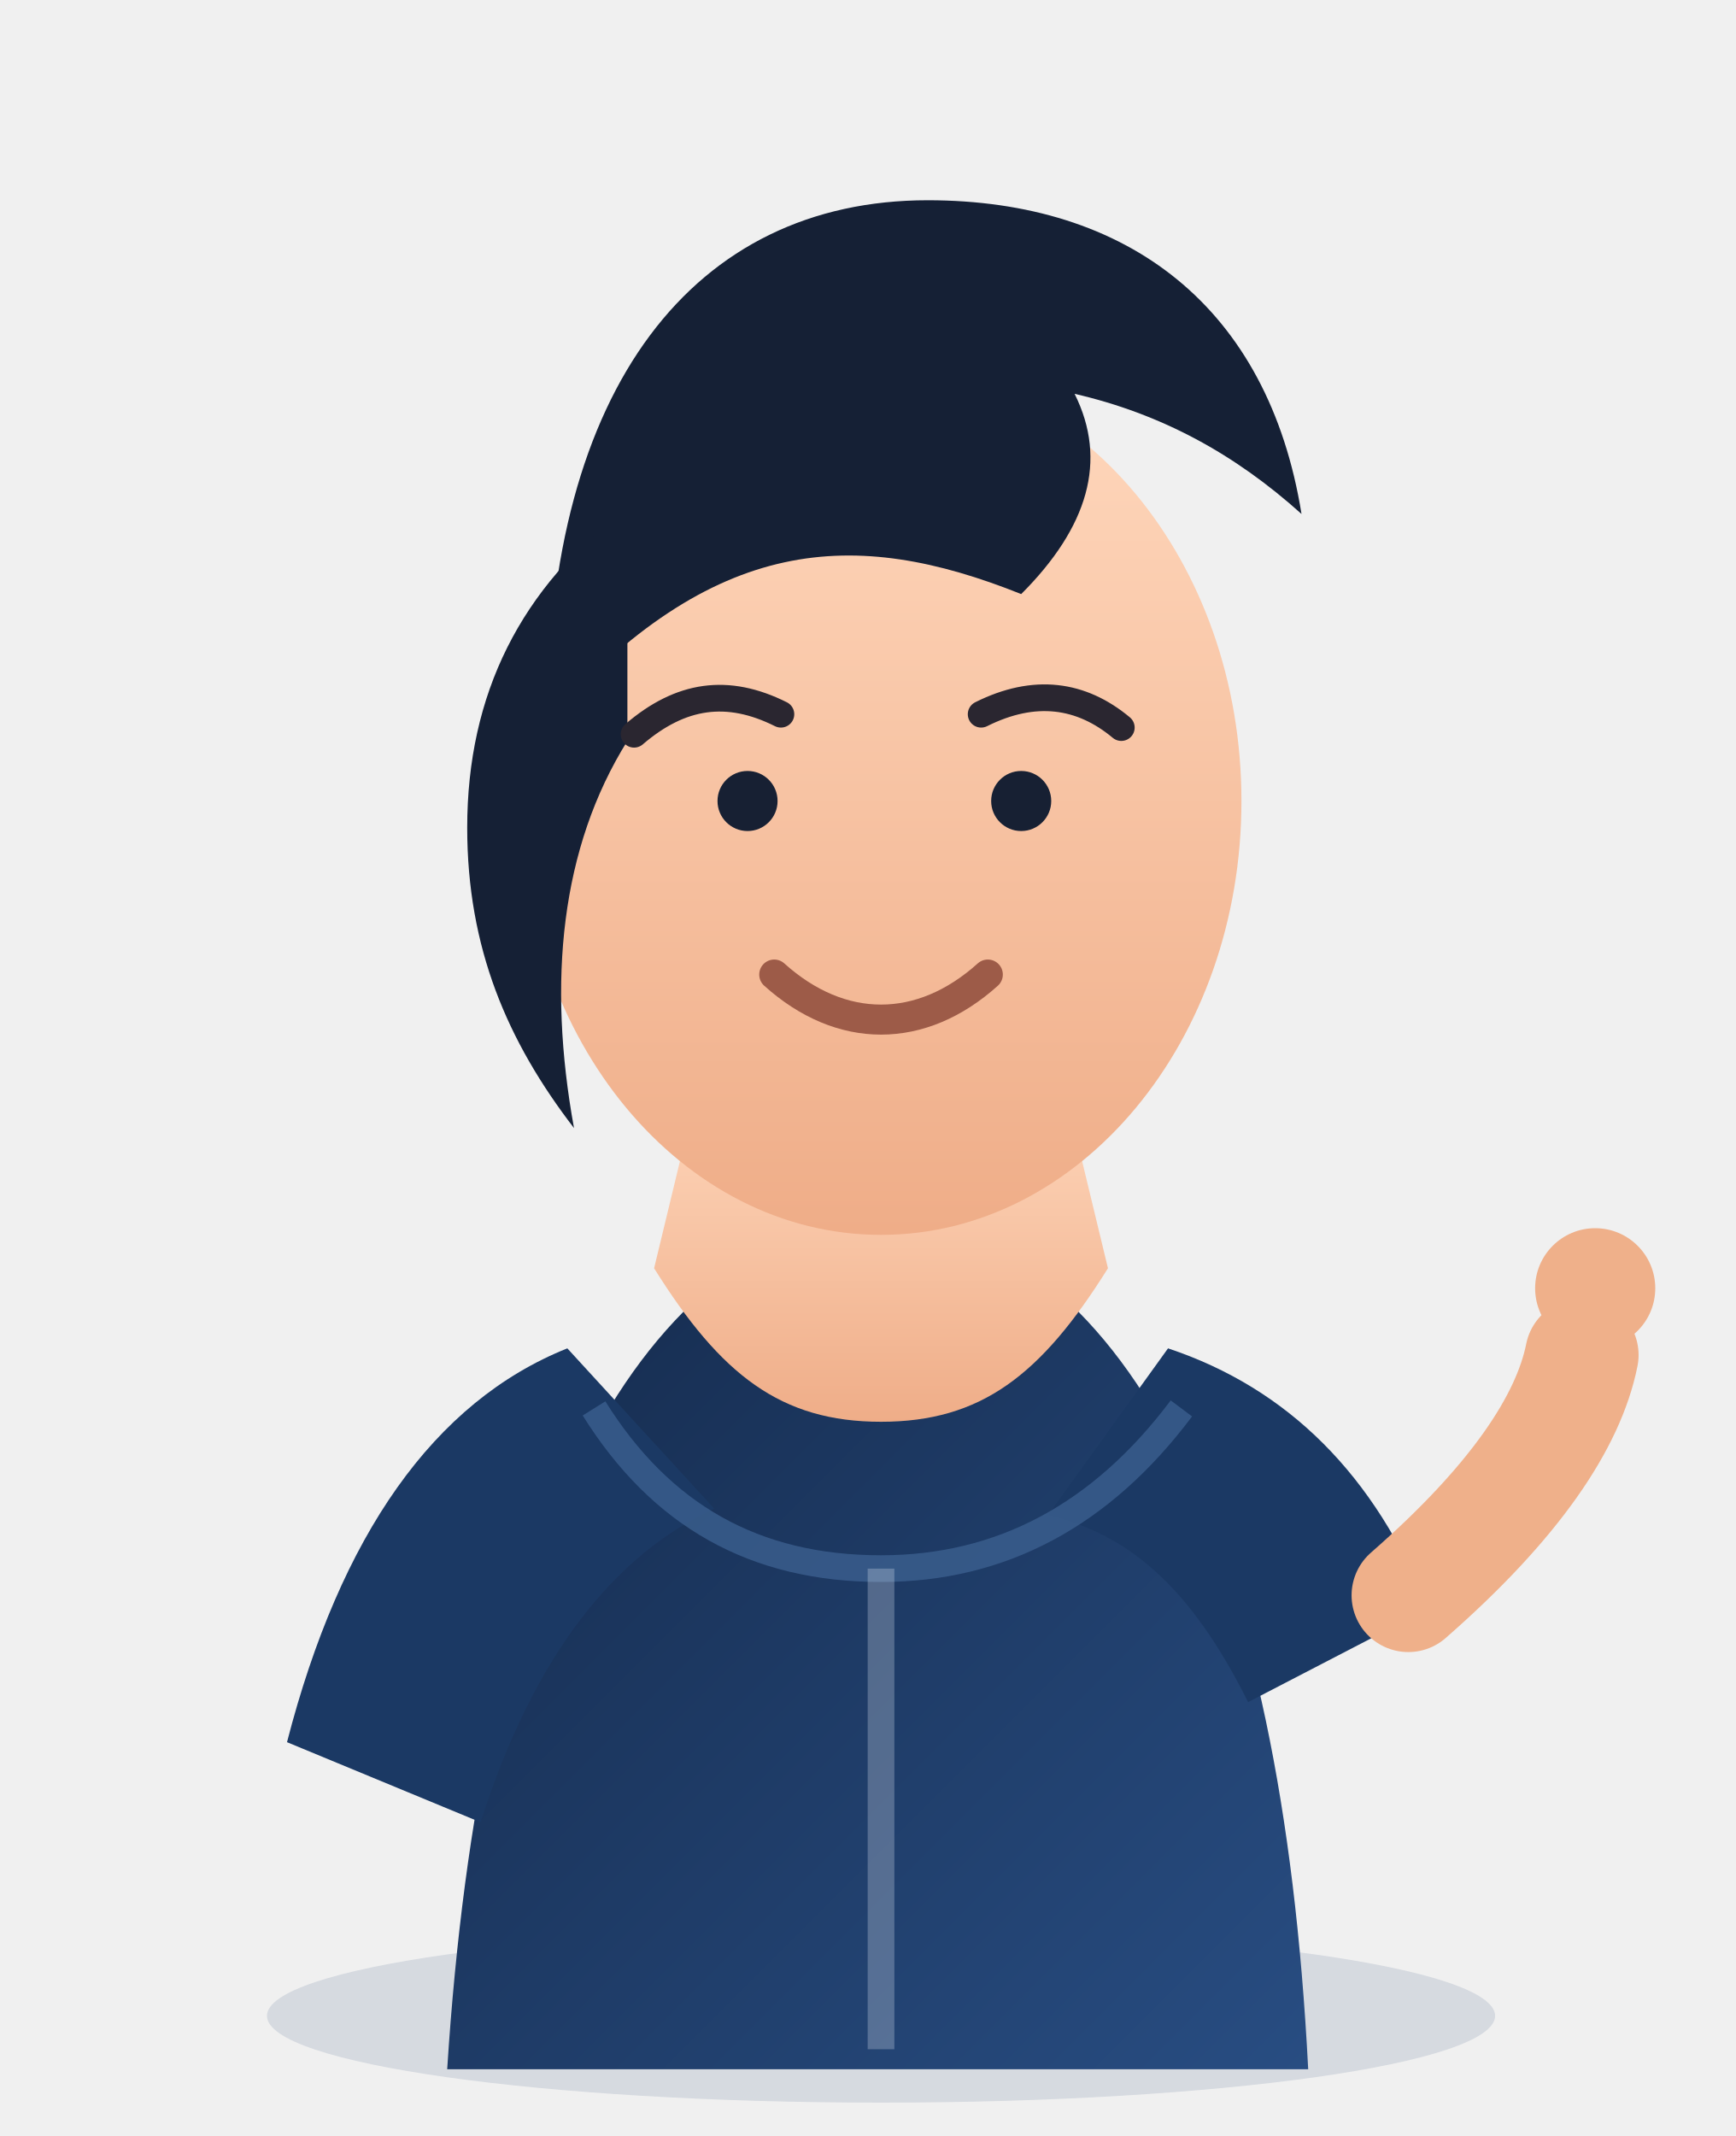
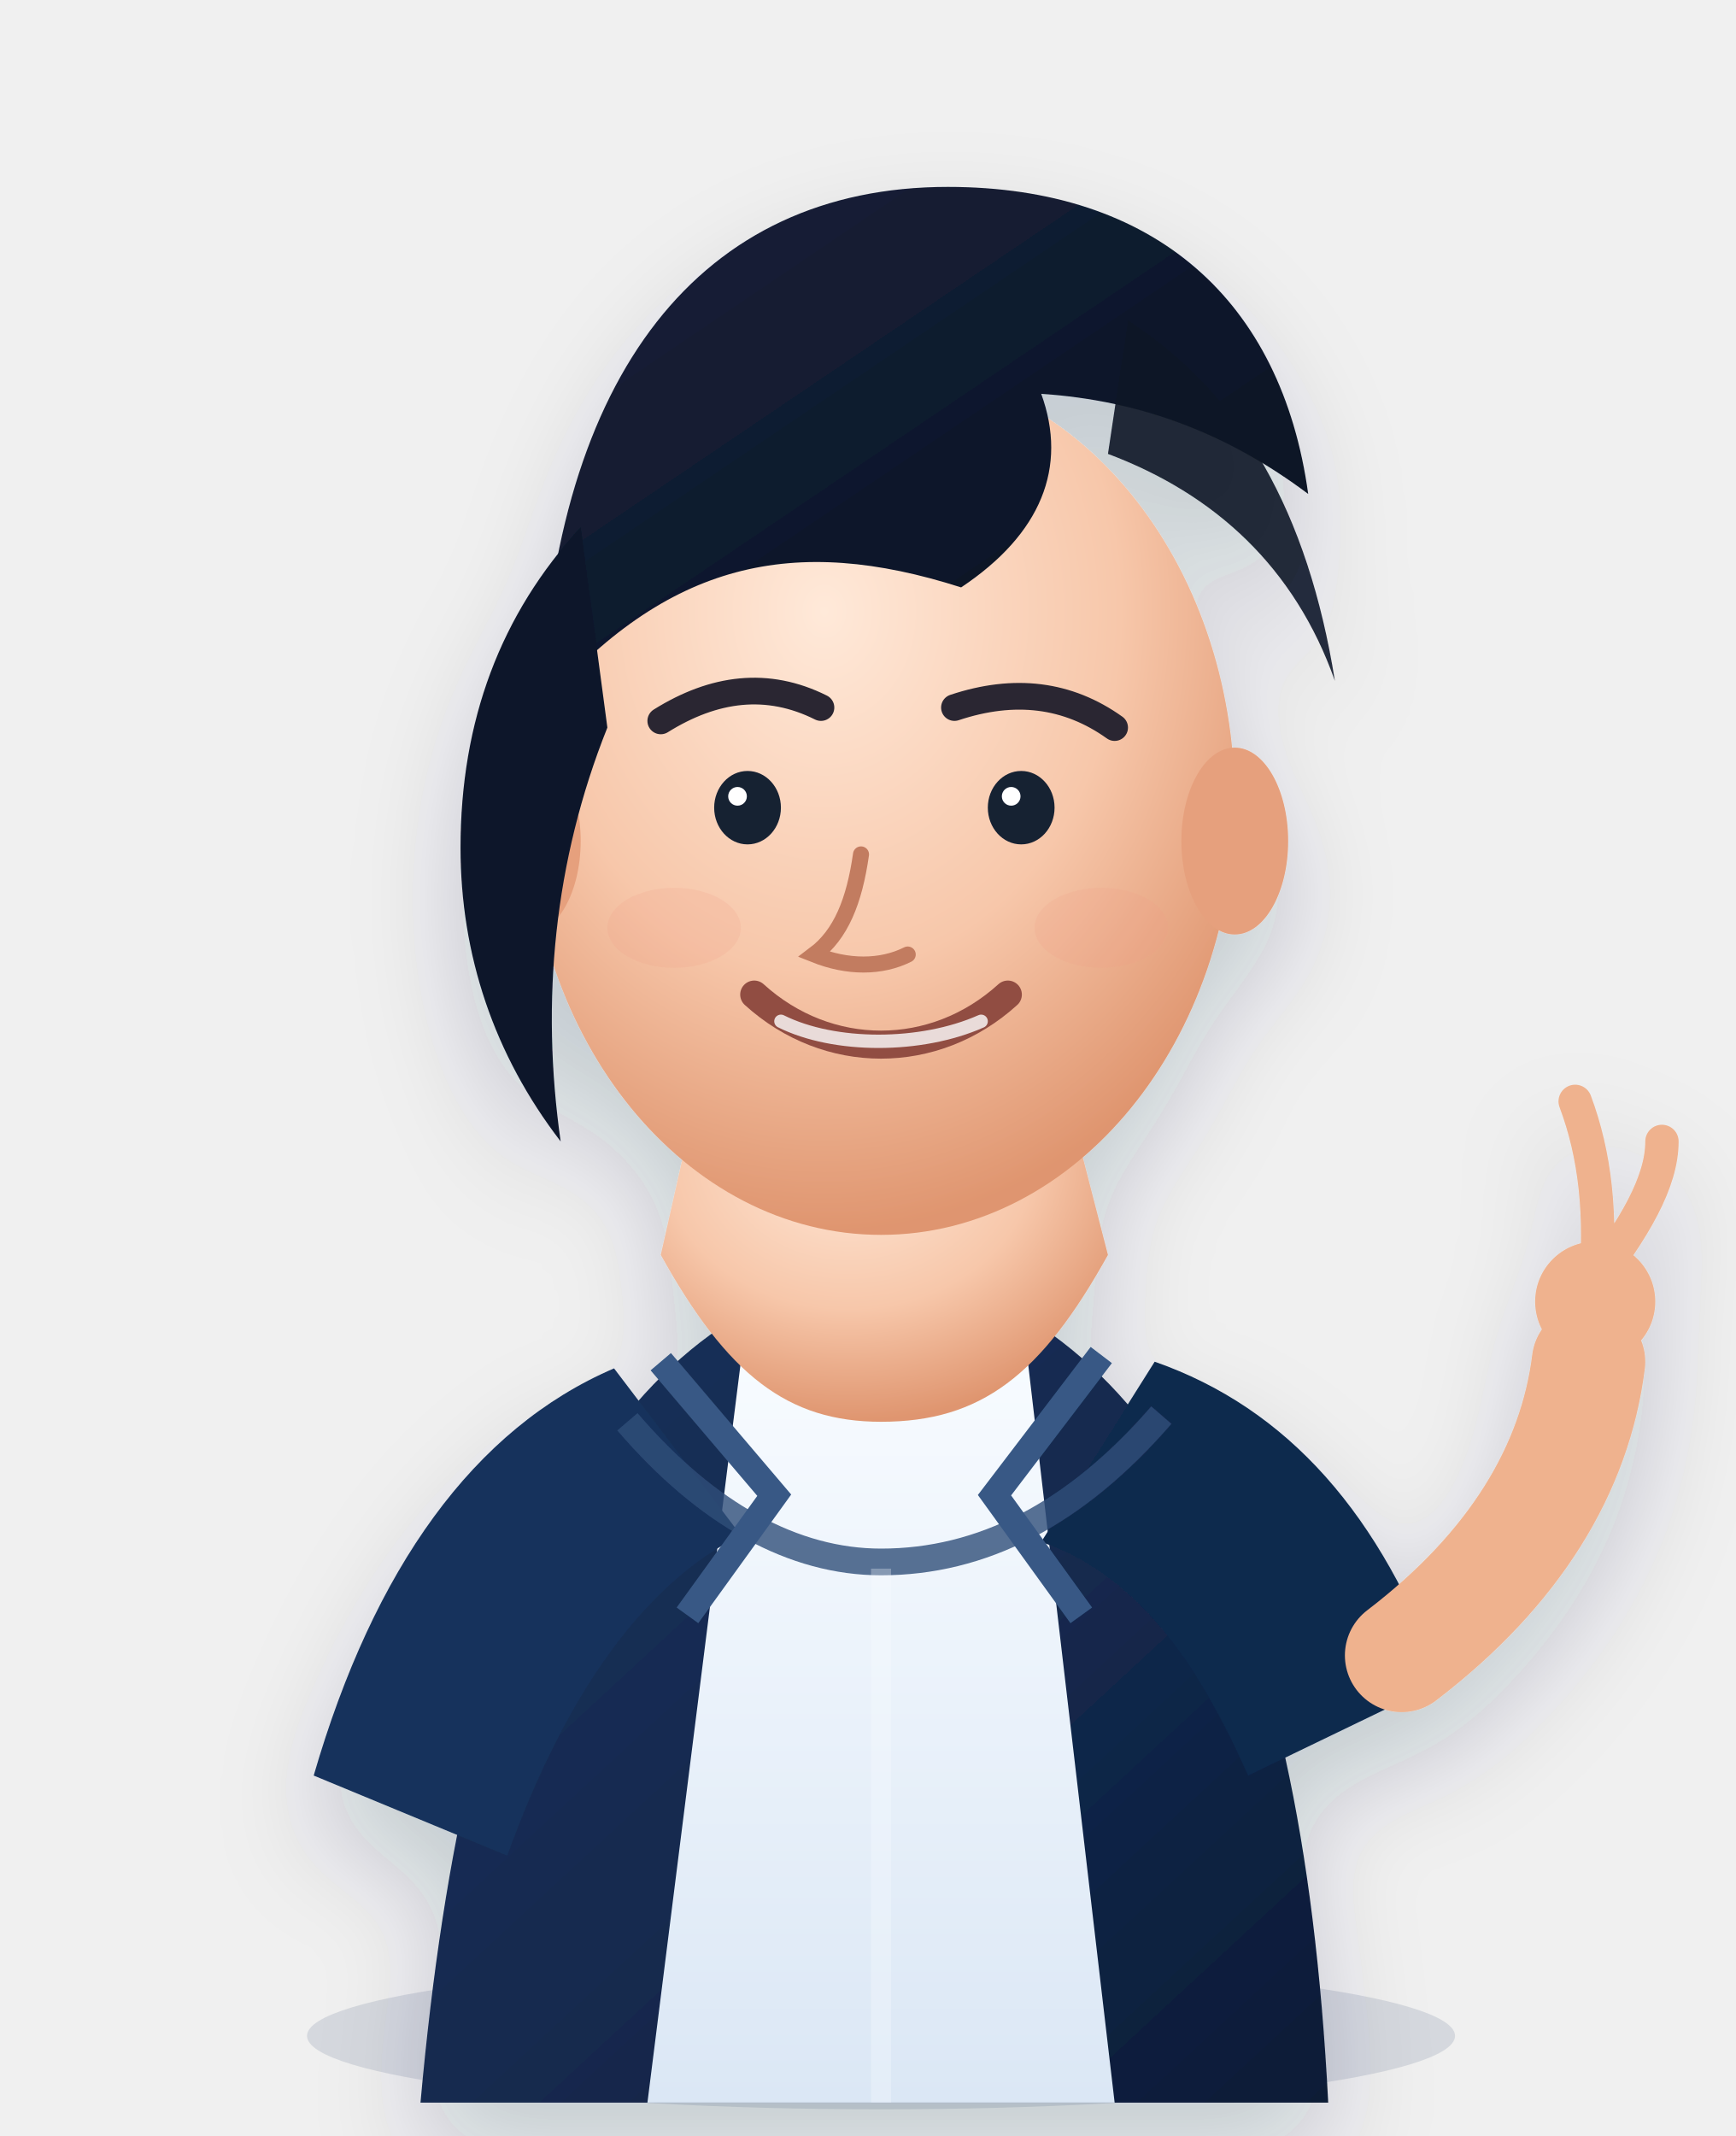
<svg xmlns="http://www.w3.org/2000/svg" viewBox="0 0 260 320" role="img" aria-labelledby="title">
  <defs>
-     <linearGradient id="hood" x1="0" y1="0" x2="1" y2="1">
-       <stop stop-color="#14294a" />
-       <stop offset="1" stop-color="#284d82" />
+     <radialGradient id="skin" cx="42%" cy="28%" r="72%">
+       <stop offset="0" stop-color="#ffe9d9" />
+       <stop offset=".58" stop-color="#f7c7aa" />
+       <stop offset="1" stop-color="#df956f" />
+     </radialGradient>
+     <linearGradient id="hair" x1="0" x2="1" y1="0" y2="1">
+       <stop stop-color="#17233a" />
+       <stop offset="1" stop-color="#080f1f" />
    </linearGradient>
-     <linearGradient id="skin" x1="0" y1="0" x2="0" y2="1">
-       <stop stop-color="#ffd8bd" />
-       <stop offset="1" stop-color="#efad88" />
+     <linearGradient id="jacket" x1="0" x2="1" y1="0" y2="1">
+       <stop stop-color="#1d335b" />
+       <stop offset=".55" stop-color="#13294e" />
+       <stop offset="1" stop-color="#0b1b36" />
    </linearGradient>
+     <linearGradient id="shirt" x1="0" x2="0" y1="0" y2="1">
+       <stop stop-color="#f7fbff" />
+       <stop offset="1" stop-color="#dbe7f5" />
+     </linearGradient>
+     <filter id="shadow" x="-30%" y="-30%" width="160%" height="170%">
+       <feDropShadow dx="0" dy="8" stdDeviation="8" flood-color="#092452" flood-opacity=".18" />
+     </filter>
  </defs>
-   <ellipse cx="132" cy="302" rx="92" ry="13" fill="#0d2f66" opacity=".12" />
-   <path d="M67 310c5-78 27-123 65-129 38 6 60 51 64 129z" fill="url(#hood)" />
-   <path d="M98 190c10 16 19 23 34 23 15 0 24-7 34-23l-7-29h-54z" fill="url(#skin)" />
-   <ellipse cx="132" cy="120" rx="54" ry="65" fill="url(#skin)" />
-   <path d="M82 108c0-50 22-78 57-78 30 0 51 16 56 47-10-9-21-15-34-18 5 10 2 20-8 30-25-10-46-9-71 19z" fill="#152035" />
-   <path d="M94 76c-16 12-24 28-24 48 0 18 6 32 16 45-4-22-2-42 8-58z" fill="#152035" />
-   <circle cx="112" cy="120" r="4.5" fill="#172033" />
-   <circle cx="153" cy="120" r="4.5" fill="#172033" />
-   <path d="M116 146c10 9 22 9 32 0" fill="none" stroke="#9d5b48" stroke-width="4.5" stroke-linecap="round" />
-   <path d="M95 110c7-6 14-7 22-3M147 107c8-4 15-3 21 2" fill="none" stroke="#2a2630" stroke-width="4" stroke-linecap="round" />
-   <path d="M85 202c-20 8-34 28-42 59l29 12c8-25 20-40 35-47z" fill="#1b3964" />
-   <path d="M175 202c18 6 31 19 39 39l-27 14c-8-16-17-25-30-28z" fill="#1b3964" />
-   <path d="M211 239c16-14 24-26 26-36" fill="none" stroke="#efb08a" stroke-width="17" stroke-linecap="round" />
-   <circle cx="239" cy="193" r="9" fill="#efb08a" />
-   <path d="M89 211c10 16 24 24 43 24 18 0 33-8 45-24" fill="none" stroke="#3b5f8f" stroke-width="4" opacity=".8" />
-   <path d="M132 235v72" stroke="#f3f7ff" stroke-width="4" opacity=".25" />
+   <ellipse cx="132" cy="305" rx="86" ry="11" fill="#092452" opacity=".12" />
+   <g filter="url(#shadow)">
+     <path d="M63 315c7-78 28-118 69-126 41 8 63 48 67 126z" fill="url(#jacket)" />
+     <path d="M111 204h43l13 111h-70z" fill="url(#shirt)" />
+     <path d="M99 188c10 18 19 25 33 25 15 0 24-7 34-25l-8-31h-52z" fill="url(#skin)" />
+     <ellipse cx="132" cy="120" rx="53" ry="65" fill="url(#skin)" />
+     <ellipse cx="79" cy="126" rx="8" ry="14" fill="#e6a07d" />
+     <ellipse cx="185" cy="126" rx="8" ry="14" fill="#e6a07d" />
+     <path d="M81 106c2-50 24-78 61-78 31 0 50 17 54 46-12-9-25-14-40-15 4 11 0 21-12 29-25-8-44-4-63 18z" fill="url(#hair)" />
+     <path d="M87 79c-12 13-18 29-18 48 0 16 5 31 15 44-3-21-1-42 7-62z" fill="#0d172b" />
+     <path d="M166 68c16 6 28 17 34 34-4-25-14-43-31-54z" fill="#0a1325" opacity=".9" />
+     <path d="M99 108c8-5 16-6 24-2M143 106c9-3 17-2 24 3" fill="none" stroke="#2b2630" stroke-width="4" stroke-linecap="round" />
+     <ellipse cx="112" cy="121" rx="5" ry="5.5" fill="#172033" />
+     <ellipse cx="153" cy="121" rx="5" ry="5.5" fill="#172033" />
+     <circle cx="110.5" cy="119.3" r="1.4" fill="#fff" />
+     <circle cx="151.5" cy="119.3" r="1.4" fill="#fff" />
+     <path d="M129 128c-1 7-3 12-7 15 5 2 10 2 14 0" fill="none" stroke="#c27b60" stroke-width="2.4" stroke-linecap="round" />
+     <path d="M113 149c11 10 27 10 38 0" fill="none" stroke="#914d43" stroke-width="4.2" stroke-linecap="round" />
+     <path d="M117 153c8 4 21 4 30 0" fill="none" stroke="#fff" stroke-width="2" stroke-linecap="round" opacity=".8" />
+     <ellipse cx="101" cy="139" rx="10" ry="6" fill="#ef9d86" opacity=".18" />
+     <ellipse cx="165" cy="139" rx="10" ry="6" fill="#ef9d86" opacity=".18" />
+     <path d="M92 205c-21 9-36 30-45 61l29 12c9-25 21-41 35-48z" fill="#17315b" />
+     <path d="M173 204c20 7 34 23 43 48l-29 14c-8-18-17-30-31-35z" fill="#11294e" />
+     <path d="M210 248c17-13 26-28 28-44" fill="none" stroke="#efb28e" stroke-width="17" stroke-linecap="round" />
+     <circle cx="239" cy="195" r="9" fill="#efb28e" />
+     <path d="M238 193c7-9 11-16 11-22M239 193c1-11 0-20-3-28" fill="none" stroke="#efb28e" stroke-width="5" stroke-linecap="round" />
+     <path d="M94 213c12 14 25 21 38 21 15 0 29-7 42-22" fill="none" stroke="#2f4d79" stroke-width="4" opacity=".8" />
+     <path d="M132 235v80" stroke="#f8fbff" stroke-width="3" opacity=".3" />
+     <path d="M99 204l17 20-13 18M165 203l-16 21 13 18" fill="none" stroke="#385985" stroke-width="4" />
+   </g>
</svg>
